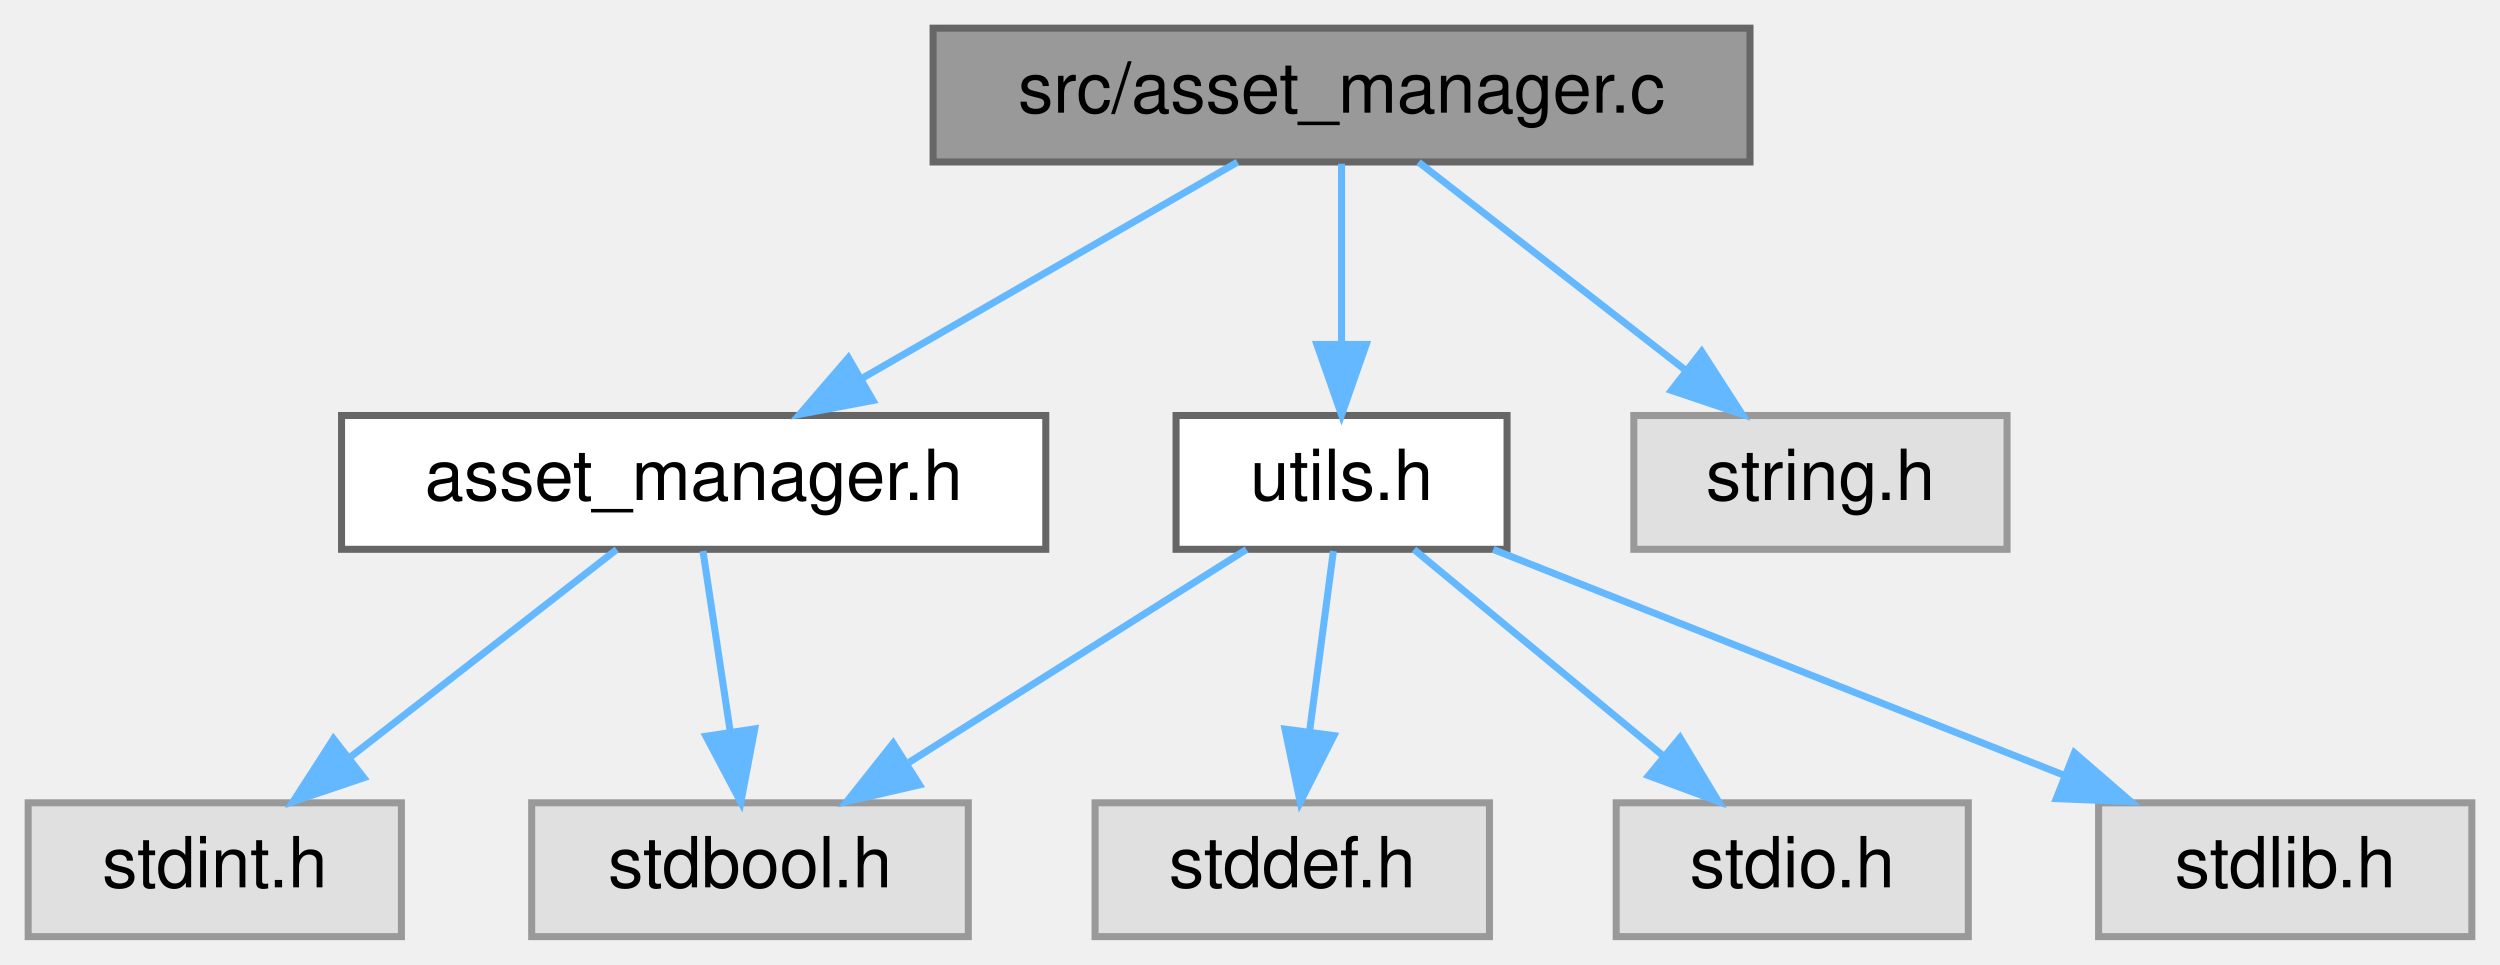
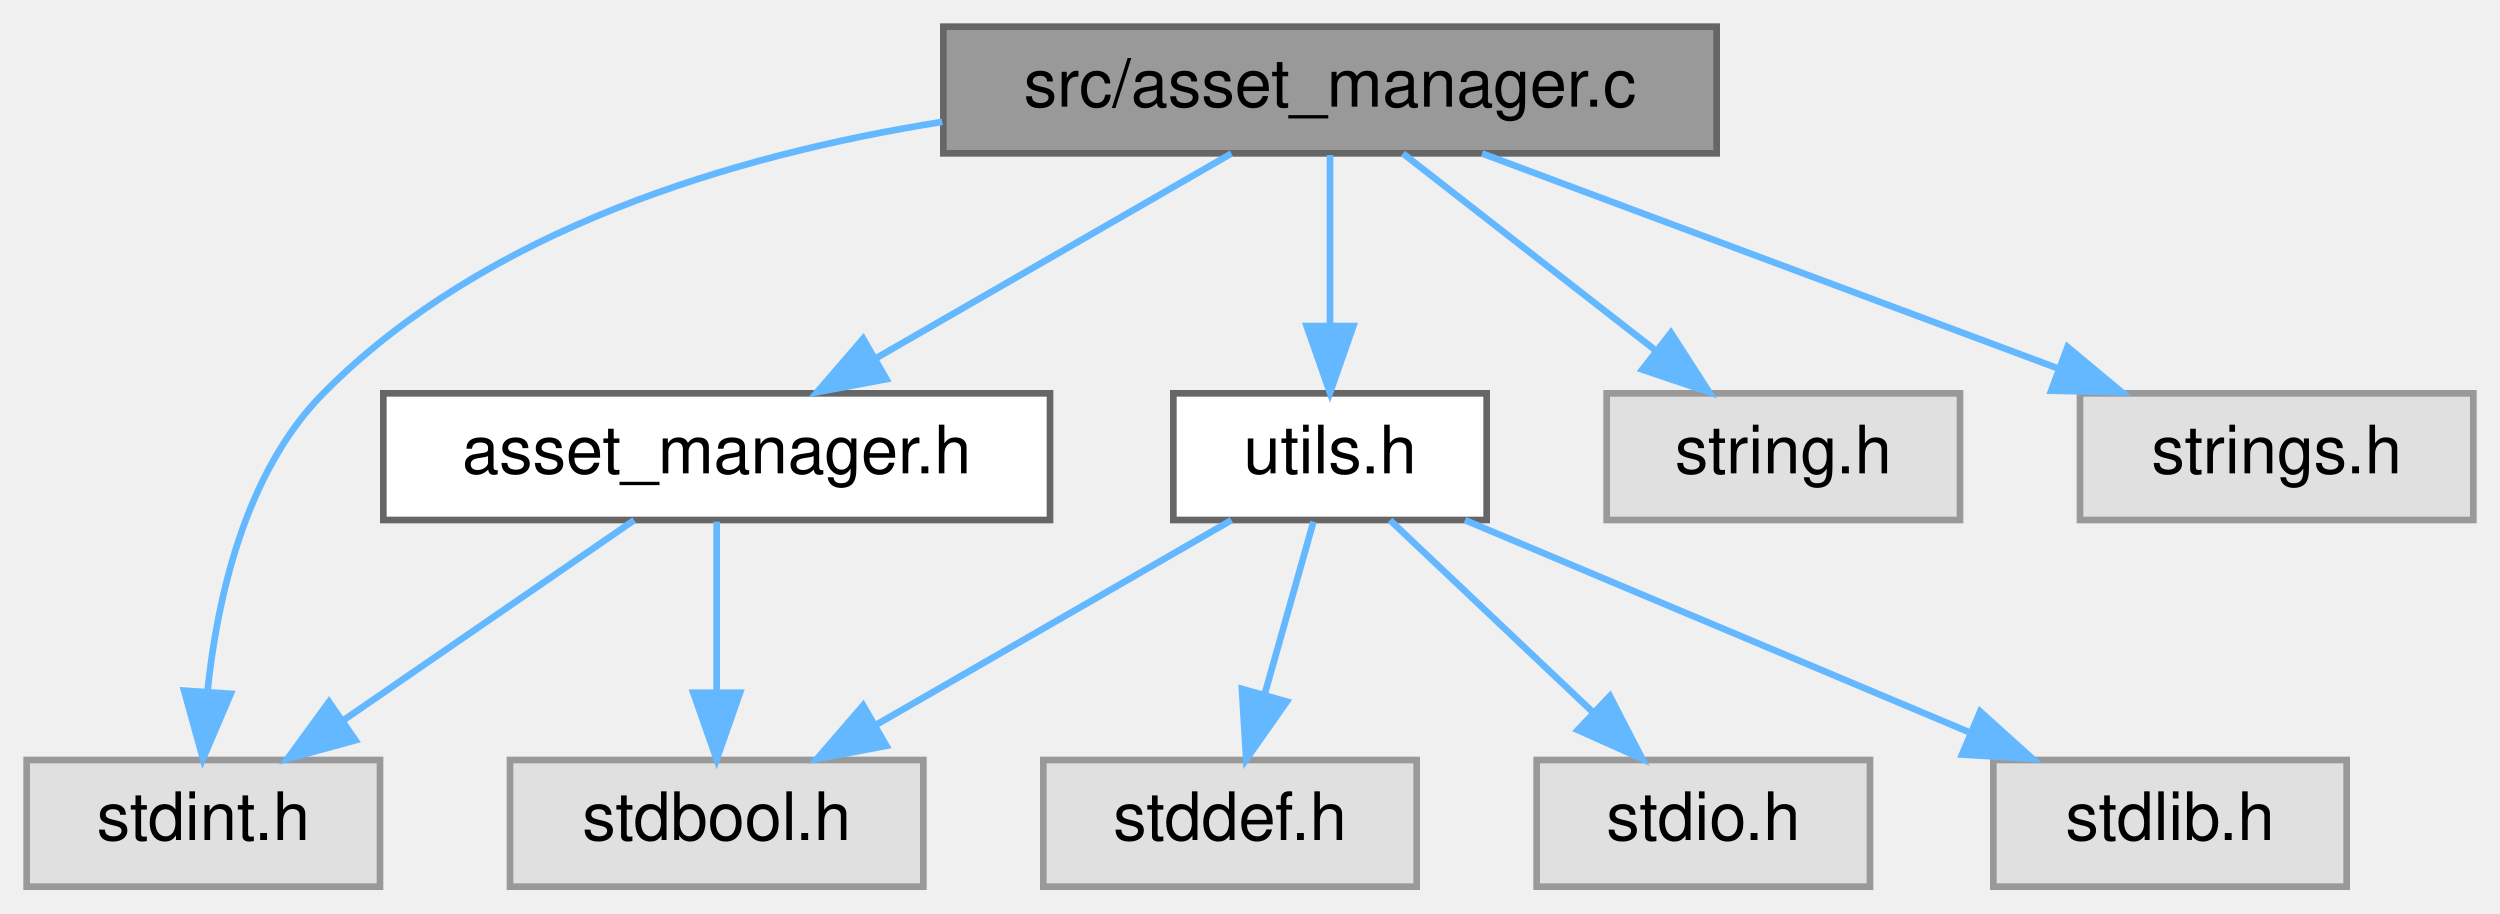
- <svg xmlns="http://www.w3.org/2000/svg" xmlns:xlink="http://www.w3.org/1999/xlink" width="355pt" height="137pt" viewBox="0.00 0.00 355.00 137.00">
+ <svg xmlns="http://www.w3.org/2000/svg" xmlns:xlink="http://www.w3.org/1999/xlink" width="375pt" height="137pt" viewBox="0.00 0.00 375.00 137.00">
  <g id="graph0" class="graph" transform="scale(1 1) rotate(0) translate(4 133)">
    <g id="Node000001" class="node">
      <g id="a_Node000001">
        <a xlink:title=" ">
-           <polygon fill="#999999" stroke="#666666" points="244.5,-129 128.5,-129 128.5,-110 244.5,-110 244.5,-129" />
-           <text text-anchor="middle" x="186.5" y="-117" font-family="Helvetica,sans-Serif" font-size="10.00">src/asset_manager.c</text>
+           <polygon fill="#999999" stroke="#666666" points="253.5,-129 137.5,-129 137.5,-110 253.5,-110 253.5,-129" />
+           <text text-anchor="middle" x="195.5" y="-117" font-family="Helvetica,sans-Serif" font-size="10.00">src/asset_manager.c</text>
        </a>
      </g>
    </g>
    <g id="Node000002" class="node">
      <g id="a_Node000002">
        <a xlink:href="asset__manager_8h.html" target="_top" xlink:title=" ">
-           <polygon fill="white" stroke="#666666" points="144.5,-74 44.5,-74 44.5,-55 144.5,-55 144.5,-74" />
-           <text text-anchor="middle" x="94.5" y="-62" font-family="Helvetica,sans-Serif" font-size="10.00">asset_manager.h</text>
+           <polygon fill="white" stroke="#666666" points="153.5,-74 53.5,-74 53.5,-55 153.5,-55 153.5,-74" />
+           <text text-anchor="middle" x="103.5" y="-62" font-family="Helvetica,sans-Serif" font-size="10.00">asset_manager.h</text>
        </a>
      </g>
    </g>
    <g id="edge1_Node000001_Node000002" class="edge">
      <g id="a_edge1_Node000001_Node000002">
        <a xlink:title=" ">
-           <path fill="none" stroke="#63b8ff" d="M171.72,-109.98C157.32,-101.69 135.19,-88.94 118.31,-79.22" />
-           <polygon fill="#63b8ff" stroke="#63b8ff" points="119.96,-76.13 109.55,-74.17 116.47,-82.19 119.96,-76.13" />
-         </a>
-       </g>
-     </g>
-     <g id="Node000005" class="node">
-       <g id="a_Node000005">
-         <a xlink:href="utils_8h.html" target="_top" xlink:title="Zero-overhead utility functions and RAII cleanup helpers.">
-           <polygon fill="white" stroke="#666666" points="210,-74 163,-74 163,-55 210,-55 210,-74" />
-           <text text-anchor="middle" x="186.5" y="-62" font-family="Helvetica,sans-Serif" font-size="10.00">utils.h</text>
-         </a>
-       </g>
-     </g>
-     <g id="edge4_Node000001_Node000005" class="edge">
-       <g id="a_edge4_Node000001_Node000005">
-         <a xlink:title=" ">
-           <path fill="none" stroke="#63b8ff" d="M186.5,-109.75C186.5,-102.8 186.5,-92.85 186.5,-84.13" />
-           <polygon fill="#63b8ff" stroke="#63b8ff" points="190,-84.09 186.5,-74.09 183,-84.09 190,-84.09" />
-         </a>
-       </g>
-     </g>
-     <g id="Node000009" class="node">
-       <g id="a_Node000009">
-         <a xlink:title=" ">
-           <polygon fill="#e0e0e0" stroke="#999999" points="281,-74 228,-74 228,-55 281,-55 281,-74" />
-           <text text-anchor="middle" x="254.5" y="-62" font-family="Helvetica,sans-Serif" font-size="10.00">string.h</text>
-         </a>
-       </g>
-     </g>
-     <g id="edge9_Node000001_Node000009" class="edge">
-       <g id="a_edge9_Node000001_Node000009">
-         <a xlink:title=" ">
-           <path fill="none" stroke="#63b8ff" d="M197.43,-109.98C207.58,-102.07 222.92,-90.11 235.15,-80.58" />
-           <polygon fill="#63b8ff" stroke="#63b8ff" points="237.64,-83.08 243.38,-74.17 233.34,-77.56 237.64,-83.08" />
-         </a>
-       </g>
-     </g>
-     <g id="Node000003" class="node">
-       <g id="a_Node000003">
-         <a xlink:title=" ">
-           <polygon fill="#e0e0e0" stroke="#999999" points="133.5,-19 71.5,-19 71.5,0 133.5,0 133.5,-19" />
-           <text text-anchor="middle" x="102.5" y="-7" font-family="Helvetica,sans-Serif" font-size="10.00">stdbool.h</text>
-         </a>
-       </g>
-     </g>
-     <g id="edge2_Node000002_Node000003" class="edge">
-       <g id="a_edge2_Node000002_Node000003">
-         <a xlink:title=" ">
-           <path fill="none" stroke="#63b8ff" d="M95.82,-54.75C96.87,-47.8 98.37,-37.85 99.69,-29.13" />
-           <polygon fill="#63b8ff" stroke="#63b8ff" points="103.17,-29.5 101.2,-19.09 96.25,-28.45 103.17,-29.5" />
+           <path fill="none" stroke="#63b8ff" d="M180.72,-109.98C166.32,-101.69 144.19,-88.94 127.31,-79.22" />
+           <polygon fill="#63b8ff" stroke="#63b8ff" points="128.96,-76.13 118.55,-74.17 125.47,-82.19 128.96,-76.13" />
        </a>
      </g>
    </g>
    <g id="Node000004" class="node">
      <g id="a_Node000004">
        <a xlink:title=" ">
          <polygon fill="#e0e0e0" stroke="#999999" points="53,-19 0,-19 0,0 53,0 53,-19" />
          <text text-anchor="middle" x="26.5" y="-7" font-family="Helvetica,sans-Serif" font-size="10.00">stdint.h</text>
        </a>
      </g>
    </g>
+     <g id="edge9_Node000001_Node000004" class="edge">
+       <g id="a_edge9_Node000001_Node000004">
+         <a xlink:title=" ">
+           <path fill="none" stroke="#63b8ff" d="M137.34,-114.72C105.97,-109.73 68.82,-98.57 44.5,-74 32.8,-62.18 28.58,-43.34 27.12,-29.25" />
+           <polygon fill="#63b8ff" stroke="#63b8ff" points="30.61,-28.93 26.45,-19.19 23.62,-29.4 30.61,-28.93" />
+         </a>
+       </g>
+     </g>
+     <g id="Node000005" class="node">
+       <g id="a_Node000005">
+         <a xlink:href="utils_8h.html" target="_top" xlink:title="Zero-overhead utility functions and RAII cleanup helpers.">
+           <polygon fill="white" stroke="#666666" points="219,-74 172,-74 172,-55 219,-55 219,-74" />
+           <text text-anchor="middle" x="195.5" y="-62" font-family="Helvetica,sans-Serif" font-size="10.00">utils.h</text>
+         </a>
+       </g>
+     </g>
+     <g id="edge4_Node000001_Node000005" class="edge">
+       <g id="a_edge4_Node000001_Node000005">
+         <a xlink:title=" ">
+           <path fill="none" stroke="#63b8ff" d="M195.5,-109.75C195.5,-102.8 195.5,-92.85 195.5,-84.13" />
+           <polygon fill="#63b8ff" stroke="#63b8ff" points="199,-84.09 195.5,-74.09 192,-84.09 199,-84.09" />
+         </a>
+       </g>
+     </g>
+     <g id="Node000009" class="node">
+       <g id="a_Node000009">
+         <a xlink:title=" ">
+           <polygon fill="#e0e0e0" stroke="#999999" points="290,-74 237,-74 237,-55 290,-55 290,-74" />
+           <text text-anchor="middle" x="263.5" y="-62" font-family="Helvetica,sans-Serif" font-size="10.00">string.h</text>
+         </a>
+       </g>
+     </g>
+     <g id="edge10_Node000001_Node000009" class="edge">
+       <g id="a_edge10_Node000001_Node000009">
+         <a xlink:title=" ">
+           <path fill="none" stroke="#63b8ff" d="M206.43,-109.98C216.58,-102.07 231.92,-90.11 244.15,-80.58" />
+           <polygon fill="#63b8ff" stroke="#63b8ff" points="246.64,-83.08 252.38,-74.17 242.34,-77.56 246.64,-83.08" />
+         </a>
+       </g>
+     </g>
+     <g id="Node000010" class="node">
+       <g id="a_Node000010">
+         <a xlink:title=" ">
+           <polygon fill="#e0e0e0" stroke="#999999" points="367,-74 308,-74 308,-55 367,-55 367,-74" />
+           <text text-anchor="middle" x="337.5" y="-62" font-family="Helvetica,sans-Serif" font-size="10.00">strings.h</text>
+         </a>
+       </g>
+     </g>
+     <g id="edge11_Node000001_Node000010" class="edge">
+       <g id="a_edge11_Node000001_Node000010">
+         <a xlink:title=" ">
+           <path fill="none" stroke="#63b8ff" d="M218.31,-109.98C241.67,-101.27 278.2,-87.63 304.67,-77.75" />
+           <polygon fill="#63b8ff" stroke="#63b8ff" points="306.13,-80.95 314.27,-74.17 303.68,-74.39 306.13,-80.95" />
+         </a>
+       </g>
+     </g>
+     <g id="Node000003" class="node">
+       <g id="a_Node000003">
+         <a xlink:title=" ">
+           <polygon fill="#e0e0e0" stroke="#999999" points="134.5,-19 72.5,-19 72.5,0 134.5,0 134.5,-19" />
+           <text text-anchor="middle" x="103.5" y="-7" font-family="Helvetica,sans-Serif" font-size="10.00">stdbool.h</text>
+         </a>
+       </g>
+     </g>
+     <g id="edge2_Node000002_Node000003" class="edge">
+       <g id="a_edge2_Node000002_Node000003">
+         <a xlink:title=" ">
+           <path fill="none" stroke="#63b8ff" d="M103.5,-54.75C103.5,-47.8 103.5,-37.85 103.5,-29.13" />
+           <polygon fill="#63b8ff" stroke="#63b8ff" points="107,-29.09 103.5,-19.09 100,-29.09 107,-29.09" />
+         </a>
+       </g>
+     </g>
    <g id="edge3_Node000002_Node000004" class="edge">
      <g id="a_edge3_Node000002_Node000004">
        <a xlink:title=" ">
-           <path fill="none" stroke="#63b8ff" d="M83.57,-54.98C73.42,-47.07 58.08,-35.11 45.85,-25.58" />
-           <polygon fill="#63b8ff" stroke="#63b8ff" points="47.66,-22.56 37.62,-19.17 43.36,-28.08 47.66,-22.56" />
+           <path fill="none" stroke="#63b8ff" d="M91.13,-54.98C79.41,-46.92 61.58,-34.65 47.61,-25.03" />
+           <polygon fill="#63b8ff" stroke="#63b8ff" points="49.32,-21.96 39.1,-19.17 45.35,-27.72 49.32,-21.96" />
        </a>
      </g>
    </g>
    <g id="edge5_Node000005_Node000003" class="edge">
      <g id="a_edge5_Node000005_Node000003">
        <a xlink:title=" ">
-           <path fill="none" stroke="#63b8ff" d="M173,-54.98C160.1,-46.84 140.4,-34.41 125.1,-24.76" />
-           <polygon fill="#63b8ff" stroke="#63b8ff" points="126.57,-21.55 116.24,-19.17 122.83,-27.47 126.57,-21.55" />
+           <path fill="none" stroke="#63b8ff" d="M180.72,-54.98C166.32,-46.69 144.19,-33.94 127.31,-24.22" />
+           <polygon fill="#63b8ff" stroke="#63b8ff" points="128.96,-21.13 118.55,-19.17 125.47,-27.19 128.96,-21.13" />
        </a>
      </g>
    </g>
    <g id="Node000006" class="node">
      <g id="a_Node000006">
        <a xlink:title=" ">
-           <polygon fill="#e0e0e0" stroke="#999999" points="207.5,-19 151.5,-19 151.5,0 207.5,0 207.5,-19" />
-           <text text-anchor="middle" x="179.5" y="-7" font-family="Helvetica,sans-Serif" font-size="10.00">stddef.h</text>
+           <polygon fill="#e0e0e0" stroke="#999999" points="208.5,-19 152.5,-19 152.5,0 208.5,0 208.5,-19" />
+           <text text-anchor="middle" x="180.5" y="-7" font-family="Helvetica,sans-Serif" font-size="10.00">stddef.h</text>
        </a>
      </g>
    </g>
    <g id="edge6_Node000005_Node000006" class="edge">
      <g id="a_edge6_Node000005_Node000006">
        <a xlink:title=" ">
-           <path fill="none" stroke="#63b8ff" d="M185.34,-54.75C184.43,-47.8 183.11,-37.85 181.96,-29.13" />
-           <polygon fill="#63b8ff" stroke="#63b8ff" points="185.41,-28.54 180.63,-19.09 178.47,-29.46 185.41,-28.54" />
+           <path fill="none" stroke="#63b8ff" d="M193.02,-54.75C191.04,-47.72 188.18,-37.62 185.69,-28.84" />
+           <polygon fill="#63b8ff" stroke="#63b8ff" points="189.02,-27.76 182.93,-19.09 182.29,-29.66 189.02,-27.76" />
        </a>
      </g>
    </g>
    <g id="Node000007" class="node">
      <g id="a_Node000007">
        <a xlink:title=" ">
-           <polygon fill="#e0e0e0" stroke="#999999" points="275.5,-19 225.5,-19 225.5,0 275.5,0 275.5,-19" />
-           <text text-anchor="middle" x="250.5" y="-7" font-family="Helvetica,sans-Serif" font-size="10.00">stdio.h</text>
+           <polygon fill="#e0e0e0" stroke="#999999" points="276.5,-19 226.5,-19 226.5,0 276.5,0 276.5,-19" />
+           <text text-anchor="middle" x="251.5" y="-7" font-family="Helvetica,sans-Serif" font-size="10.00">stdio.h</text>
        </a>
      </g>
    </g>
    <g id="edge7_Node000005_Node000007" class="edge">
      <g id="a_edge7_Node000005_Node000007">
        <a xlink:title=" ">
-           <path fill="none" stroke="#63b8ff" d="M196.78,-54.98C206.34,-47.07 220.78,-35.11 232.28,-25.58" />
-           <polygon fill="#63b8ff" stroke="#63b8ff" points="234.56,-28.24 240.03,-19.17 230.1,-22.85 234.56,-28.24" />
+           <path fill="none" stroke="#63b8ff" d="M204.5,-54.98C212.69,-47.23 225.01,-35.58 234.97,-26.14" />
+           <polygon fill="#63b8ff" stroke="#63b8ff" points="237.48,-28.59 242.34,-19.17 232.67,-23.5 237.48,-28.59" />
        </a>
      </g>
    </g>
    <g id="Node000008" class="node">
      <g id="a_Node000008">
        <a xlink:title=" ">
-           <polygon fill="#e0e0e0" stroke="#999999" points="347,-19 294,-19 294,0 347,0 347,-19" />
-           <text text-anchor="middle" x="320.5" y="-7" font-family="Helvetica,sans-Serif" font-size="10.00">stdlib.h</text>
+           <polygon fill="#e0e0e0" stroke="#999999" points="348,-19 295,-19 295,0 348,0 348,-19" />
+           <text text-anchor="middle" x="321.5" y="-7" font-family="Helvetica,sans-Serif" font-size="10.00">stdlib.h</text>
        </a>
      </g>
    </g>
    <g id="edge8_Node000005_Node000008" class="edge">
      <g id="a_edge8_Node000005_Node000008">
        <a xlink:title=" ">
-           <path fill="none" stroke="#63b8ff" d="M208.03,-54.98C229.97,-46.3 264.24,-32.75 289.19,-22.88" />
-           <polygon fill="#63b8ff" stroke="#63b8ff" points="290.57,-26.1 298.58,-19.17 287.99,-19.59 290.57,-26.1" />
+           <path fill="none" stroke="#63b8ff" d="M215.74,-54.98C236.2,-46.38 268.03,-32.99 291.43,-23.15" />
+           <polygon fill="#63b8ff" stroke="#63b8ff" points="293.03,-26.27 300.89,-19.17 290.31,-19.82 293.03,-26.27" />
        </a>
      </g>
    </g>
  </g>
</svg>
